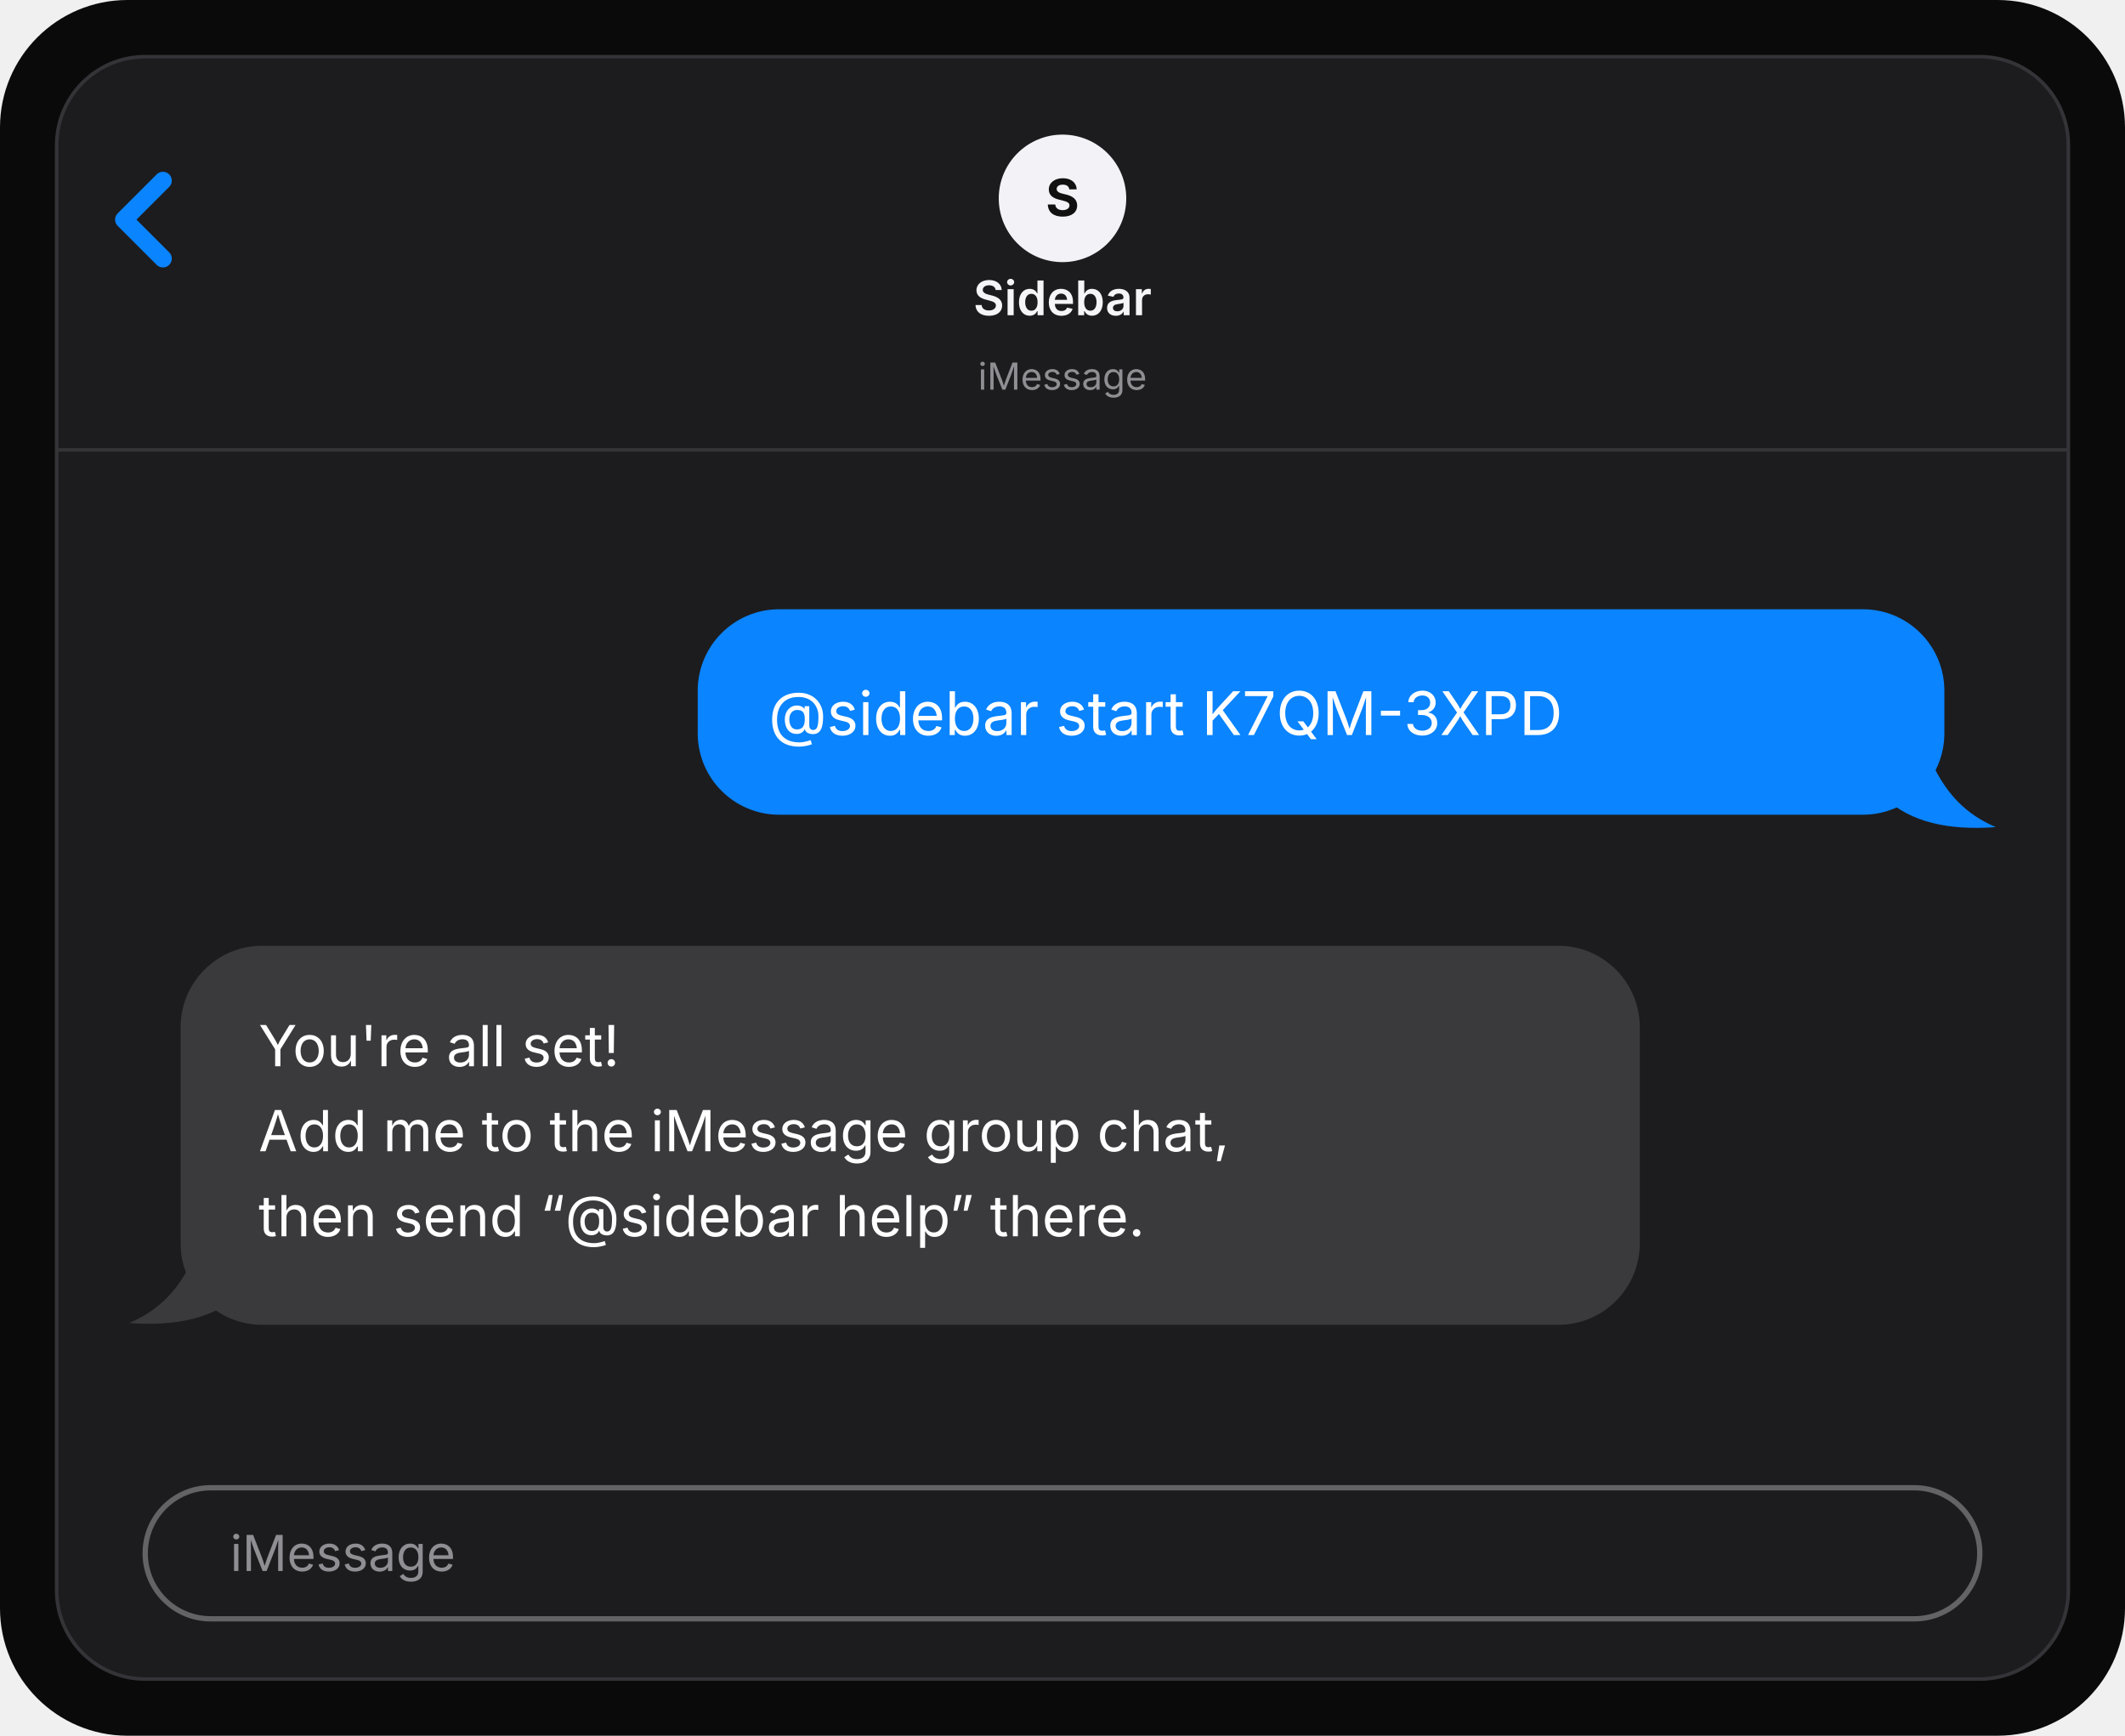
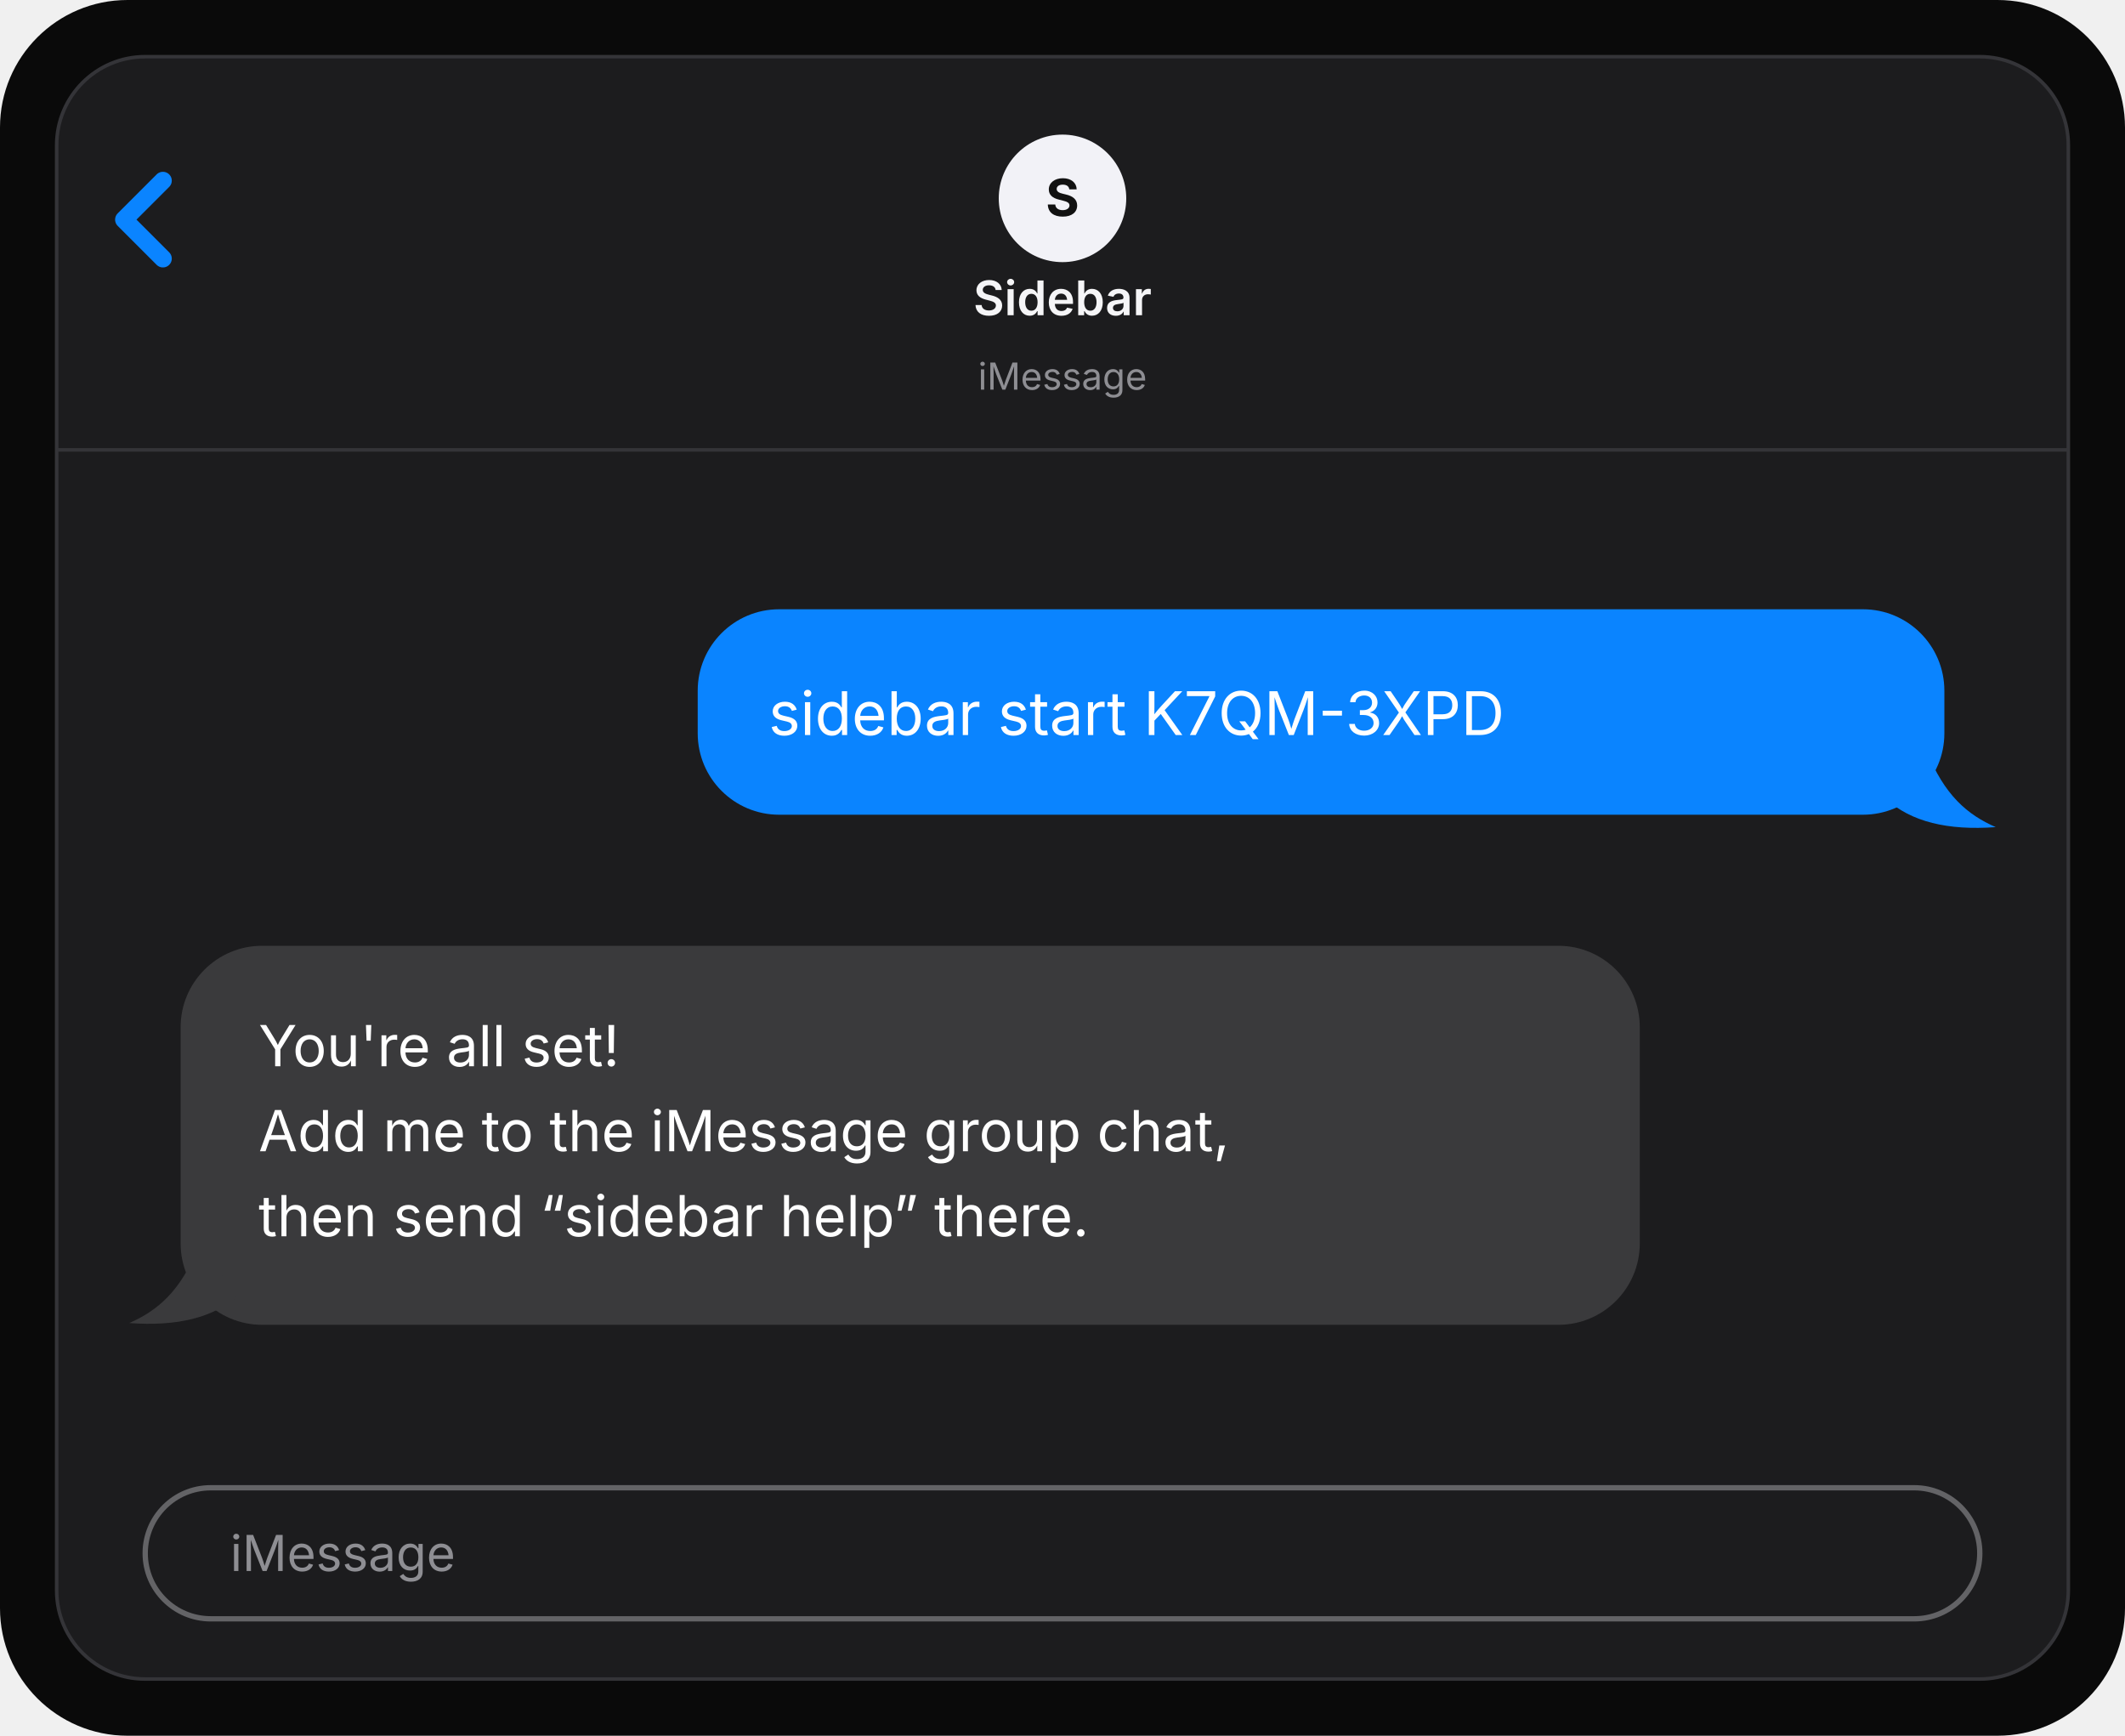
<svg xmlns="http://www.w3.org/2000/svg" width="1200" height="980" viewBox="0 0 1200 980" role="img" aria-labelledby="title description">
  <rect width="1200" height="980" rx="72" fill="#0a0a0a" />
  <rect x="32" y="32" width="1136" height="916" rx="50" fill="#1c1c1e" stroke="#343438" stroke-width="2" />
  <path d="M92 102l-22 22 22 22" fill="none" stroke="#0a84ff" stroke-width="10" stroke-linecap="round" stroke-linejoin="round" />
  <circle cx="600" cy="112" r="36" fill="#f2f2f7" />
  <text x="600" y="122" fill="#111" font-family="-apple-system, BlinkMacSystemFont, sans-serif" font-size="29" font-weight="700" text-anchor="middle">S</text>
  <text x="600" y="178" fill="#f5f5f7" font-family="-apple-system, BlinkMacSystemFont, sans-serif" font-size="27" font-weight="600" text-anchor="middle">Sidebar</text>
  <text x="600" y="220" fill="#8e8e93" font-family="-apple-system, BlinkMacSystemFont, sans-serif" font-size="21" text-anchor="middle">iMessage</text>
  <line x1="32" y1="254" x2="1168" y2="254" stroke="#343438" stroke-width="2" />
  <g>
    <rect x="394" y="344" width="704" height="116" rx="46" fill="#0a84ff" />
    <path d="M1088 424c10 25 23 36 39 43-27 2-48-3-62-16z" fill="#0a84ff" />
-     <text x="434" y="415" fill="#fff" font-family="-apple-system, BlinkMacSystemFont, sans-serif" font-size="34">@sidebar start K7QM-3XPD</text>
+     <text x="434" y="415" fill="#fff" font-family="-apple-system, BlinkMacSystemFont, sans-serif" font-size="34">sidebar start K7QM-3XPD</text>
  </g>
  <g>
    <rect x="102" y="534" width="824" height="214" rx="46" fill="#3a3a3c" />
    <path d="M112 704c-10 25-23 36-39 43 27 2 48-3 62-16z" fill="#3a3a3c" />
    <text x="146" y="602" fill="#fff" font-family="-apple-system, BlinkMacSystemFont, sans-serif" font-size="32">
      <tspan x="146" dy="0">You're all set!</tspan>
      <tspan x="146" dy="48">Add me to the iMessage group chat,</tspan>
-       <tspan x="146" dy="48">then send “@sidebar help” there.</tspan>
+       <tspan x="146" dy="48">then send “sidebar help” there.</tspan>
    </text>
  </g>
  <rect x="82" y="840" width="1036" height="74" rx="37" fill="none" stroke="#636366" stroke-width="3" />
  <text x="130" y="887" fill="#8e8e93" font-family="-apple-system, BlinkMacSystemFont, sans-serif" font-size="28">iMessage</text>
</svg>
